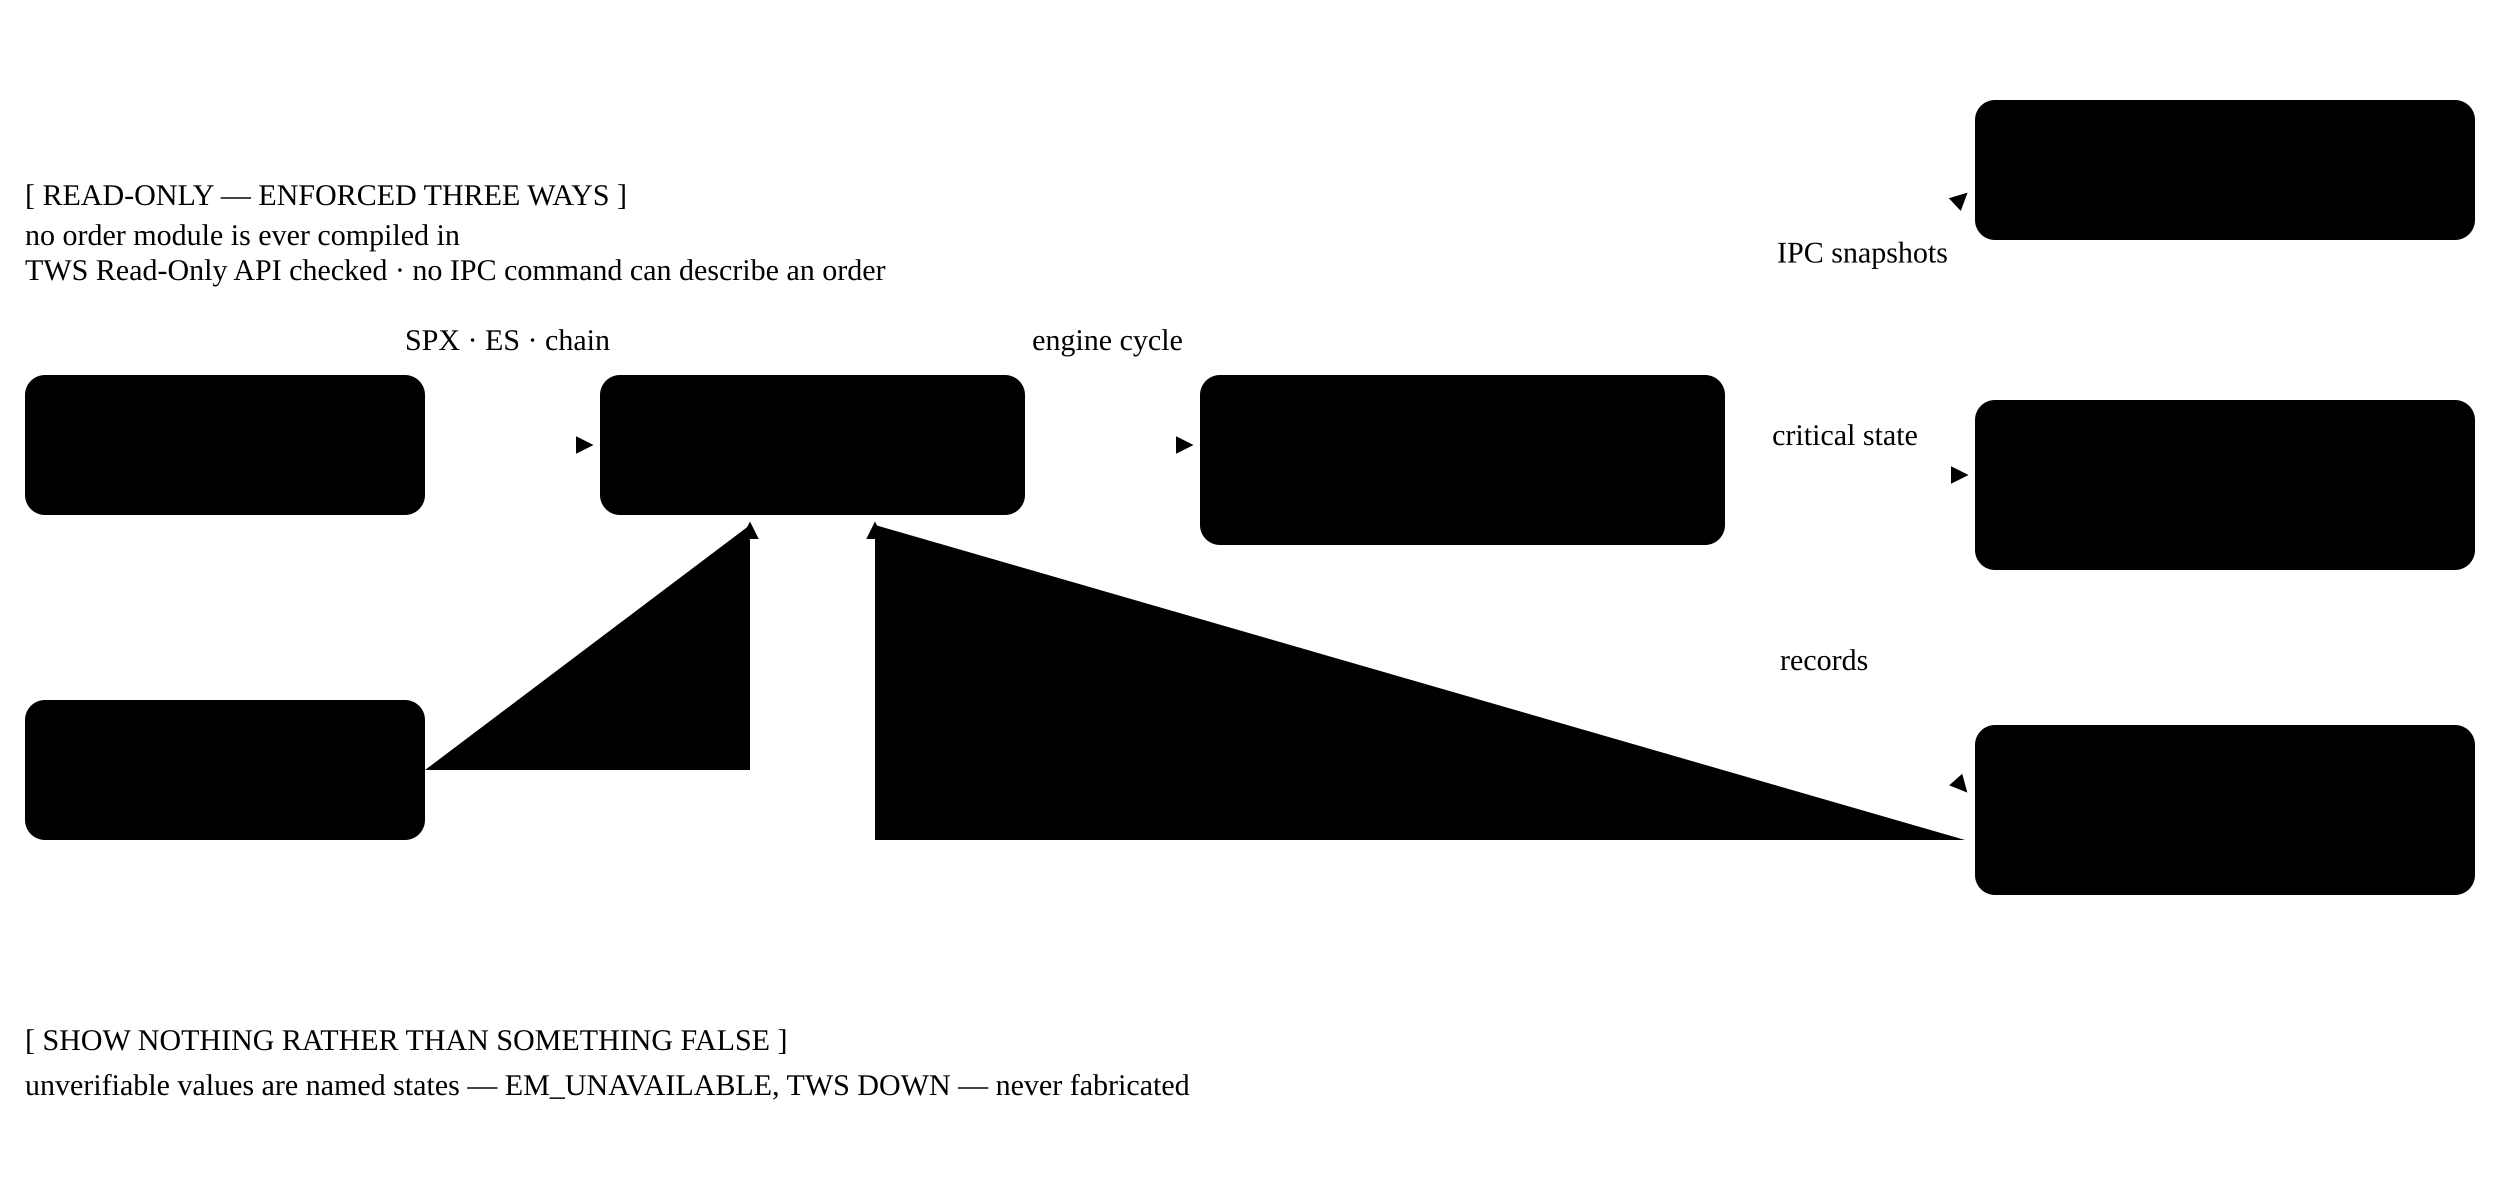
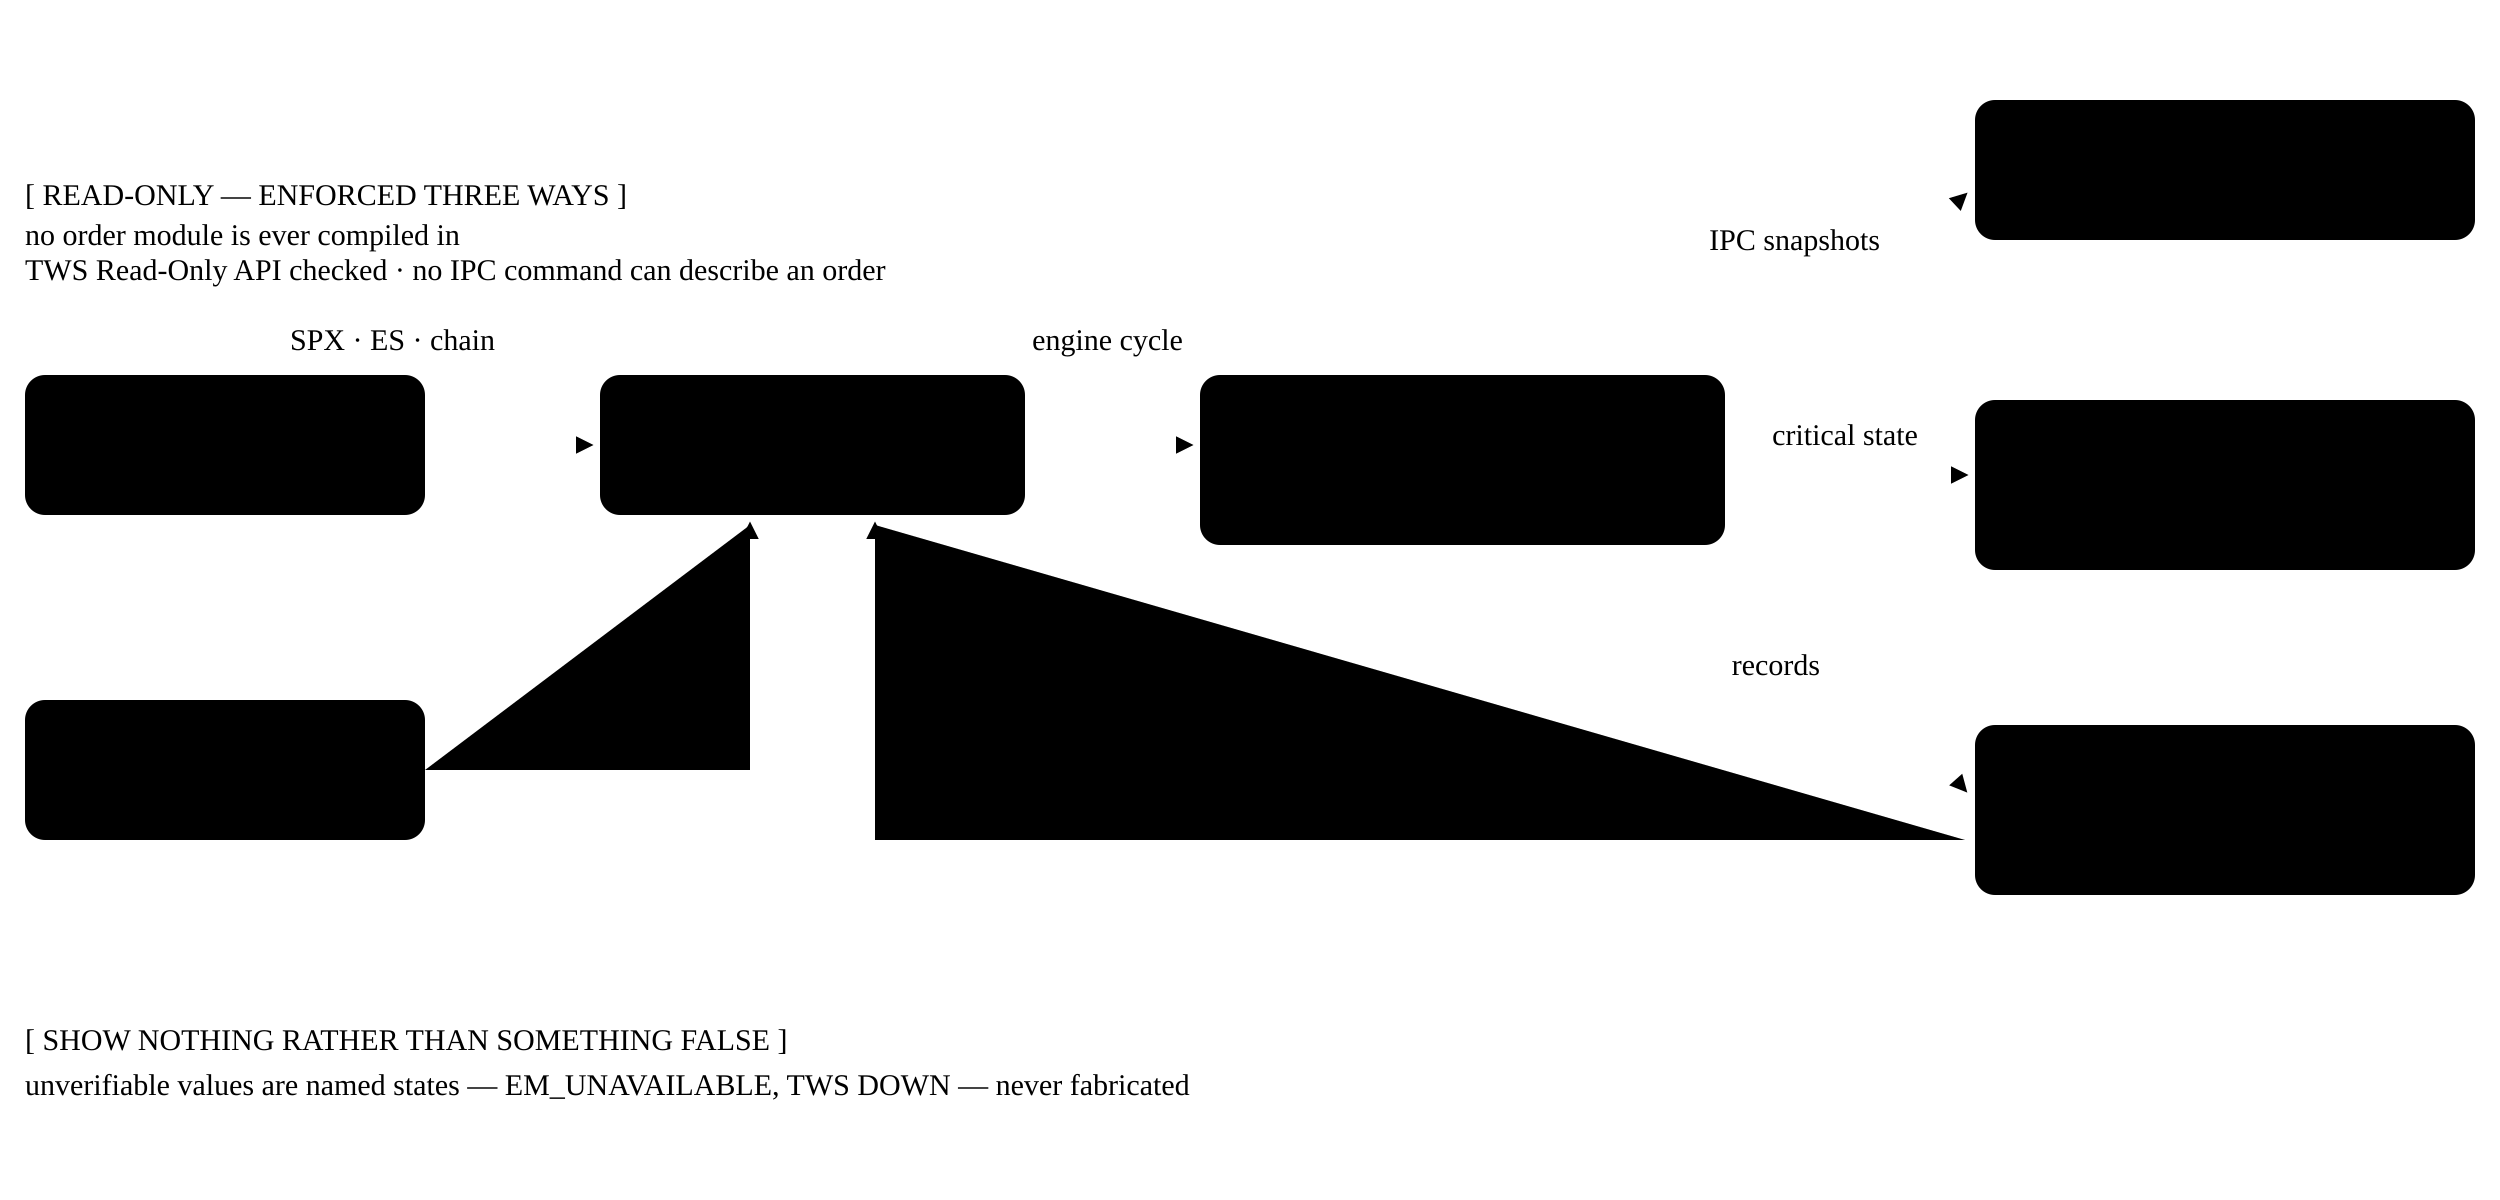
<svg viewBox="0 0 1000 480" role="img" aria-label="Underwriter data flow. TWS/IB Gateway with the Read-Only API on feeds a background engine thread that subscribes SPX, the ES front-quarterly, and the options chain. The engine cycle runs the golden-vectored math crates — expected move, realized vol, gamma map, spread scoring. Results snapshot to the React panels over Tauri IPC, the recorder writes fourteen IPC streams plus a continuous journal as the single source of truth, and critical state fans out to a Discord webhook, a cockpit sound, and a Windows toast at once. Breaker state is recomputed from the journal at every launch, and CBOE delayed JSON supplies open interest. No order module is ever compiled in.">
  <defs>
    <marker id="uw-a" viewBox="0 0 10 10" refX="8" refY="5" markerWidth="7" markerHeight="7" orient="auto-start-reverse">
      <path d="M0 0L10 5L0 10z" class="dg-arrow-a" />
    </marker>
    <marker id="uw-m" viewBox="0 0 10 10" refX="8" refY="5" markerWidth="7" markerHeight="7" orient="auto-start-reverse">
      <path d="M0 0L10 5L0 10z" class="dg-arrow-m" />
    </marker>
  </defs>
  <g class="dg-edge gold e-tws e-engine">
    <path d="M170 178 H236" marker-end="url(#uw-a)" />
-     <text x="203" y="140" text-anchor="middle">SPX · ES · chain</text>
+     <text x="198" y="140" text-anchor="end">SPX · ES · chain</text>
  </g>
  <g class="dg-edge e-cboe e-engine">
    <path d="M170 308 H300 V210" marker-end="url(#uw-m)" />
    <text x="235" y="298" text-anchor="middle">open interest</text>
  </g>
  <g class="dg-edge gold e-engine e-math">
    <path d="M410 178 H476" marker-end="url(#uw-a)" />
    <text x="443" y="140" text-anchor="middle">engine cycle</text>
  </g>
  <g class="dg-edge gold e-math e-ui">
    <path d="M690 168 L786 78" marker-end="url(#uw-a)" />
-     <text x="745" y="105" text-anchor="middle">IPC snapshots</text>
+     <text x="752" y="100" text-anchor="end">IPC snapshots</text>
  </g>
  <g class="dg-edge e-math e-alerts">
    <path d="M690 190 H786" marker-end="url(#uw-m)" />
    <text x="738" y="178" text-anchor="middle">critical state</text>
  </g>
  <g class="dg-edge gold e-math e-recorder">
    <path d="M690 208 L786 316" marker-end="url(#uw-a)" />
-     <text x="712" y="268">records</text>
+     <text x="728" y="270" text-anchor="end">records</text>
  </g>
  <g class="dg-edge dash e-recorder e-engine">
    <path d="M786 336 H350 V210" marker-end="url(#uw-m)" />
    <text x="560" y="328" text-anchor="middle">breaker recomputed at launch</text>
  </g>
  <path class="dg-bound" d="M205 120 V250" />
  <text class="dg-callout" x="10" y="82">[ READ-ONLY — ENFORCED THREE WAYS ]</text>
  <text class="dg-callout-sub" x="10" y="98">no order module is ever compiled in</text>
  <text class="dg-callout-sub" x="10" y="112">TWS Read-Only API checked · no IPC command can describe an order</text>
  <g class="dg-node" data-n="tws">
    <rect x="10" y="150" width="160" height="56" rx="8" />
    <text class="n" x="90" y="174" text-anchor="middle">TWS / IB GATEWAY</text>
    <text class="r" x="90" y="192" text-anchor="middle">Read-Only API on</text>
  </g>
  <g class="dg-node" data-n="cboe">
    <rect x="10" y="280" width="160" height="56" rx="8" />
    <text class="n" x="90" y="304" text-anchor="middle">CBOE DELAYED</text>
    <text class="r" x="90" y="322" text-anchor="middle">open-interest JSON</text>
  </g>
  <g class="dg-node" data-n="engine">
    <rect x="240" y="150" width="170" height="56" rx="8" />
    <text class="n" x="325" y="174" text-anchor="middle">UW-ENGINE</text>
    <text class="r" x="325" y="192" text-anchor="middle">background thread · ~1s</text>
  </g>
  <g class="dg-node" data-n="math">
    <rect x="480" y="150" width="210" height="68" rx="8" />
    <text class="n" x="585" y="172" text-anchor="middle">MATH CRATES</text>
    <text class="r" x="585" y="190" text-anchor="middle">expected move · realized vol</text>
    <text class="r" x="585" y="204" text-anchor="middle">gamma map · spread scoring</text>
  </g>
  <g class="dg-node" data-n="ui">
    <rect x="790" y="40" width="200" height="56" rx="8" />
    <text class="n" x="890" y="64" text-anchor="middle">REACT PANELS</text>
    <text class="r" x="890" y="82" text-anchor="middle">polls Tauri IPC snapshots</text>
  </g>
  <g class="dg-node" data-n="alerts">
    <rect x="790" y="160" width="200" height="68" rx="8" />
    <text class="n" x="890" y="182" text-anchor="middle">ALERT FAN-OUT</text>
    <text class="r" x="890" y="200" text-anchor="middle">Discord · sound · toast</text>
    <text class="r" x="890" y="214" text-anchor="middle">all three at once</text>
  </g>
  <g class="dg-node" data-n="recorder">
    <rect x="790" y="290" width="200" height="68" rx="8" />
    <text class="n" x="890" y="312" text-anchor="middle">RECORDER</text>
    <text class="r" x="890" y="330" text-anchor="middle">14 IPC streams + journal</text>
    <text class="r" x="890" y="344" text-anchor="middle">single source of truth</text>
  </g>
  <text class="dg-callout" x="10" y="420">[ SHOW NOTHING RATHER THAN SOMETHING FALSE ]</text>
  <text class="dg-callout-sub" x="10" y="438">unverifiable values are named states — EM_UNAVAILABLE, TWS DOWN — never fabricated</text>
</svg>
